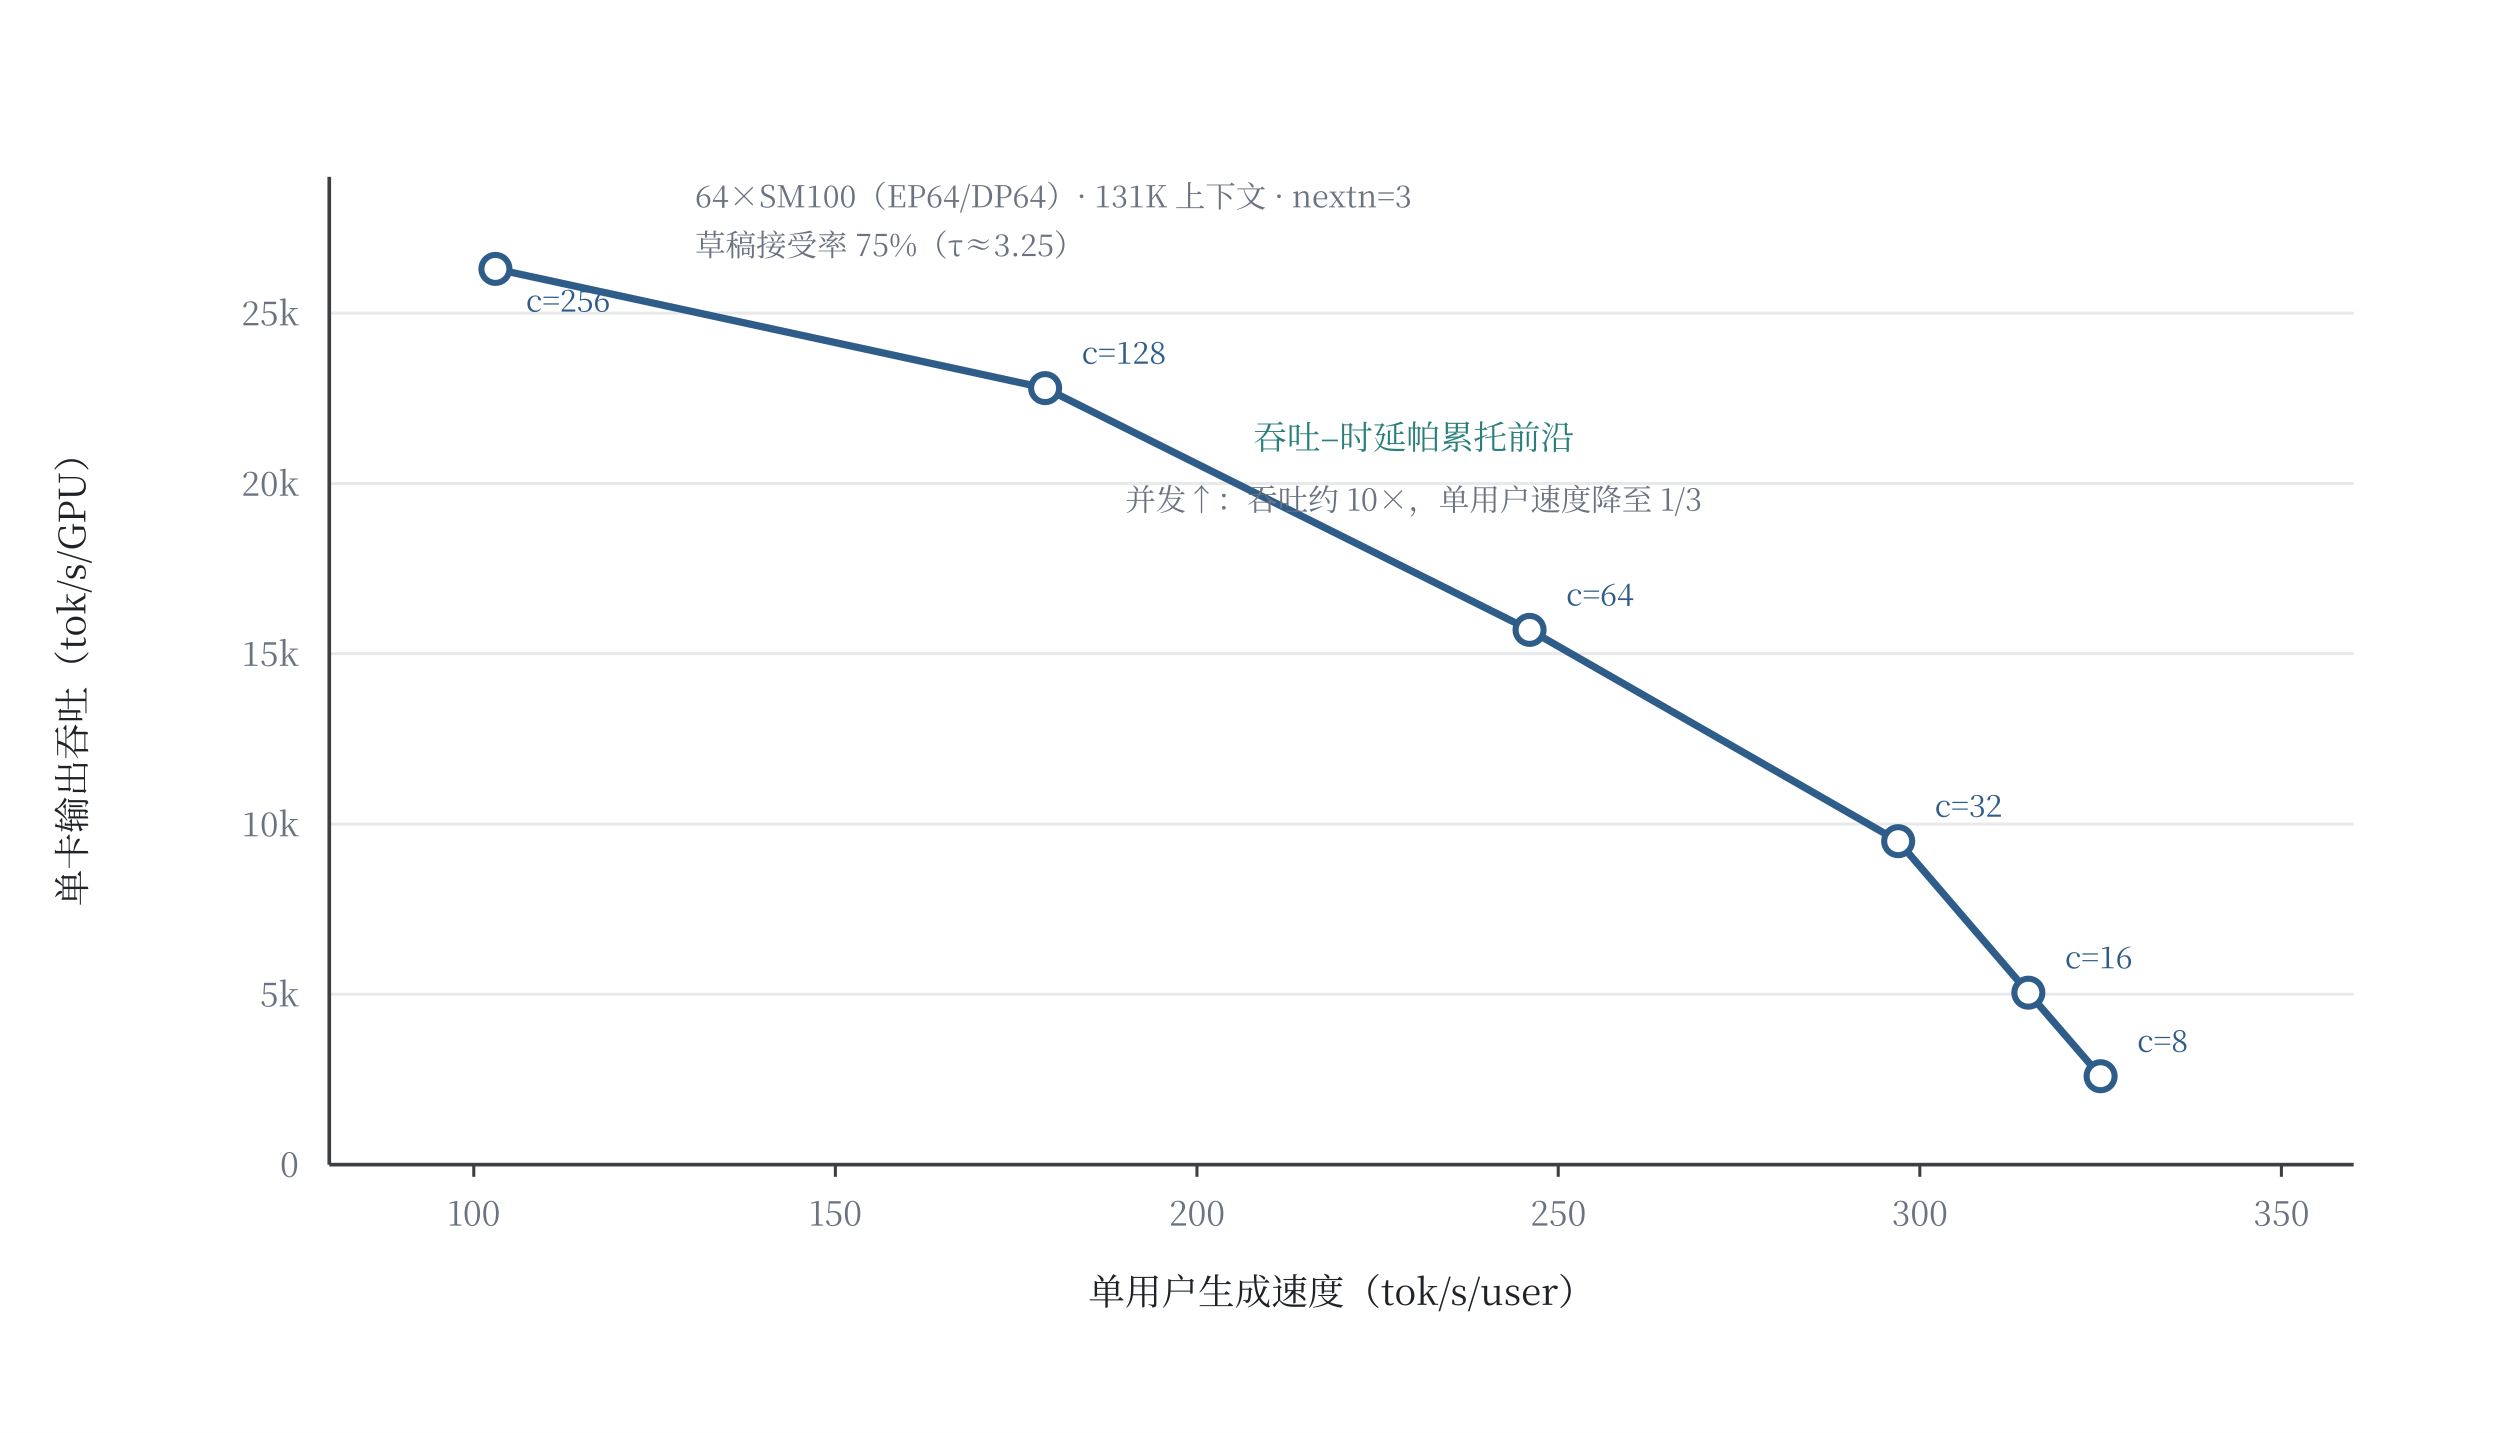
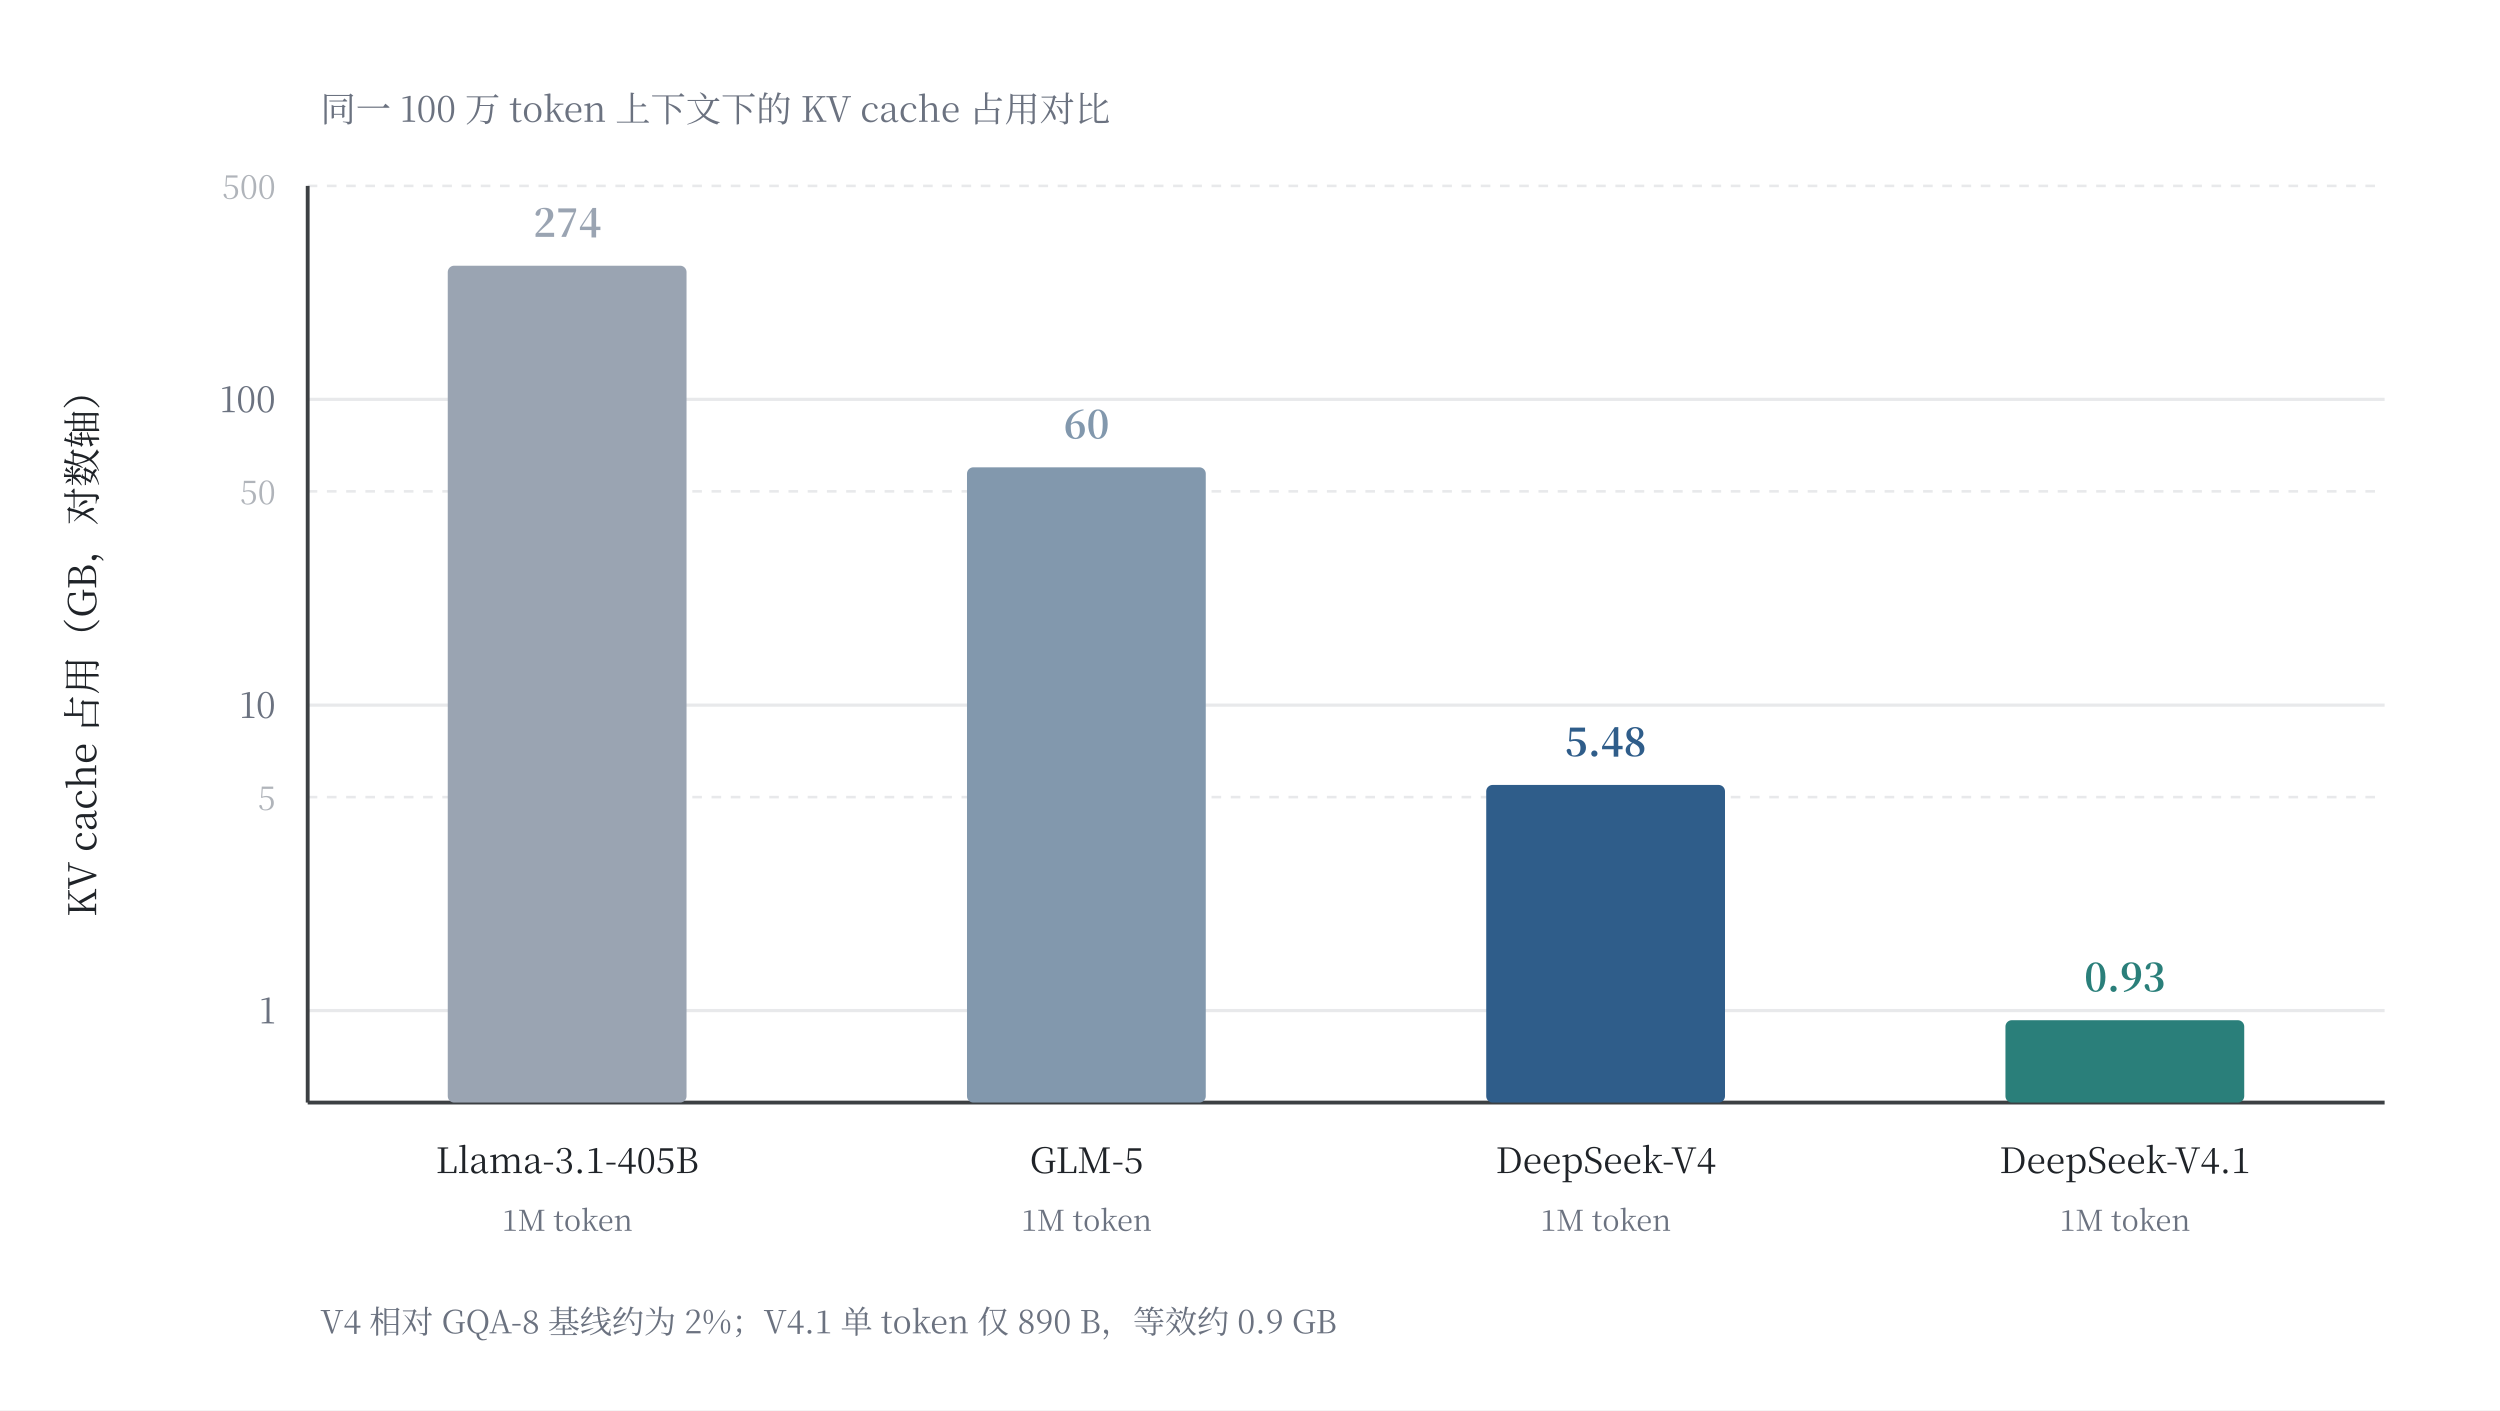
- <svg xmlns="http://www.w3.org/2000/svg" width="820" height="470" viewBox="0 0 820 470" font-family="'Songti SC','SimSun','Source Han Serif SC','Noto Serif CJK SC',Georgia,serif">
+ <svg xmlns="http://www.w3.org/2000/svg" width="780" height="440" viewBox="0 0 780 440" font-family="'Songti SC','SimSun','Source Han Serif SC','Noto Serif CJK SC',Georgia,serif">
  <rect width="100%" height="100%" fill="#ffffff" />
-   <line x1="108.0" y1="382.0" x2="772.0" y2="382.0" stroke="#e8e9eb" stroke-width="1.0" opacity="1.00" />
-   <text x="98.0" y="386.0" font-size="11" fill="#6b7280" text-anchor="end" font-family="'Songti SC','SimSun','Source Han Serif SC','Noto Serif CJK SC',Georgia,serif" font-weight="normal">0</text>
-   <line x1="108.0" y1="326.1" x2="772.0" y2="326.1" stroke="#e8e9eb" stroke-width="1.0" opacity="1.00" />
-   <text x="98.0" y="330.1" font-size="11" fill="#6b7280" text-anchor="end" font-family="'Songti SC','SimSun','Source Han Serif SC','Noto Serif CJK SC',Georgia,serif" font-weight="normal">5k</text>
-   <line x1="108.0" y1="270.3" x2="772.0" y2="270.3" stroke="#e8e9eb" stroke-width="1.0" opacity="1.00" />
-   <text x="98.0" y="274.3" font-size="11" fill="#6b7280" text-anchor="end" font-family="'Songti SC','SimSun','Source Han Serif SC','Noto Serif CJK SC',Georgia,serif" font-weight="normal">10k</text>
-   <line x1="108.0" y1="214.4" x2="772.0" y2="214.4" stroke="#e8e9eb" stroke-width="1.0" opacity="1.00" />
-   <text x="98.0" y="218.4" font-size="11" fill="#6b7280" text-anchor="end" font-family="'Songti SC','SimSun','Source Han Serif SC','Noto Serif CJK SC',Georgia,serif" font-weight="normal">15k</text>
-   <line x1="108.0" y1="158.6" x2="772.0" y2="158.6" stroke="#e8e9eb" stroke-width="1.0" opacity="1.00" />
-   <text x="98.0" y="162.6" font-size="11" fill="#6b7280" text-anchor="end" font-family="'Songti SC','SimSun','Source Han Serif SC','Noto Serif CJK SC',Georgia,serif" font-weight="normal">20k</text>
-   <line x1="108.0" y1="102.7" x2="772.0" y2="102.7" stroke="#e8e9eb" stroke-width="1.0" opacity="1.00" />
-   <text x="98.0" y="106.7" font-size="11" fill="#6b7280" text-anchor="end" font-family="'Songti SC','SimSun','Source Han Serif SC','Noto Serif CJK SC',Georgia,serif" font-weight="normal">25k</text>
-   <line x1="155.4" y1="382.0" x2="155.4" y2="386.0" stroke="#3c4043" stroke-width="1.0" opacity="1.00" />
-   <text x="155.4" y="402.0" font-size="11" fill="#6b7280" text-anchor="middle" font-family="'Songti SC','SimSun','Source Han Serif SC','Noto Serif CJK SC',Georgia,serif" font-weight="normal">100</text>
-   <line x1="274.0" y1="382.0" x2="274.0" y2="386.0" stroke="#3c4043" stroke-width="1.0" opacity="1.00" />
-   <text x="274.0" y="402.0" font-size="11" fill="#6b7280" text-anchor="middle" font-family="'Songti SC','SimSun','Source Han Serif SC','Noto Serif CJK SC',Georgia,serif" font-weight="normal">150</text>
-   <line x1="392.6" y1="382.0" x2="392.6" y2="386.0" stroke="#3c4043" stroke-width="1.0" opacity="1.00" />
-   <text x="392.6" y="402.0" font-size="11" fill="#6b7280" text-anchor="middle" font-family="'Songti SC','SimSun','Source Han Serif SC','Noto Serif CJK SC',Georgia,serif" font-weight="normal">200</text>
-   <line x1="511.1" y1="382.0" x2="511.1" y2="386.0" stroke="#3c4043" stroke-width="1.0" opacity="1.00" />
-   <text x="511.1" y="402.0" font-size="11" fill="#6b7280" text-anchor="middle" font-family="'Songti SC','SimSun','Source Han Serif SC','Noto Serif CJK SC',Georgia,serif" font-weight="normal">250</text>
-   <line x1="629.7" y1="382.0" x2="629.7" y2="386.0" stroke="#3c4043" stroke-width="1.0" opacity="1.00" />
-   <text x="629.7" y="402.0" font-size="11" fill="#6b7280" text-anchor="middle" font-family="'Songti SC','SimSun','Source Han Serif SC','Noto Serif CJK SC',Georgia,serif" font-weight="normal">300</text>
-   <line x1="748.3" y1="382.0" x2="748.3" y2="386.0" stroke="#3c4043" stroke-width="1.0" opacity="1.00" />
-   <text x="748.3" y="402.0" font-size="11" fill="#6b7280" text-anchor="middle" font-family="'Songti SC','SimSun','Source Han Serif SC','Noto Serif CJK SC',Georgia,serif" font-weight="normal">350</text>
-   <line x1="108.0" y1="382.0" x2="772.0" y2="382.0" stroke="#3c4043" stroke-width="1.2" opacity="1.00" />
-   <line x1="108.0" y1="58.0" x2="108.0" y2="382.0" stroke="#3c4043" stroke-width="1.2" opacity="1.00" />
-   <text x="440.0" y="428.0" font-size="12" fill="#1f2328" text-anchor="middle" font-family="'Songti SC','SimSun','Source Han Serif SC','Noto Serif CJK SC',Georgia,serif" font-weight="normal">单用户生成速度（tok/s/user）</text>
-   <text x="28.0" y="220.0" font-size="12" fill="#1f2328" text-anchor="middle" font-family="'Songti SC','SimSun','Source Han Serif SC','Noto Serif CJK SC',Georgia,serif" font-weight="normal" transform="rotate(-90 28 220)">单卡输出吞吐（tok/s/GPU）</text>
-   <polyline points="689.0,353.0 665.3,325.6 622.6,275.9 501.7,206.6 342.8,127.3 162.5,88.2" fill="none" stroke="#2f5d8a" stroke-width="2.4" stroke-linejoin="round" stroke-linecap="round" />
-   <circle cx="689.0" cy="353.0" r="4.6" fill="#ffffff" stroke="#2f5d8a" stroke-width="2.0" />
-   <text x="701.0" y="345.0" font-size="10" fill="#2f5d8a" text-anchor="start" font-family="'Songti SC','SimSun','Source Han Serif SC','Noto Serif CJK SC',Georgia,serif" font-weight="normal">c=8</text>
-   <circle cx="665.3" cy="325.6" r="4.6" fill="#ffffff" stroke="#2f5d8a" stroke-width="2.0" />
-   <text x="677.3" y="317.6" font-size="10" fill="#2f5d8a" text-anchor="start" font-family="'Songti SC','SimSun','Source Han Serif SC','Noto Serif CJK SC',Georgia,serif" font-weight="normal">c=16</text>
-   <circle cx="622.6" cy="275.9" r="4.6" fill="#ffffff" stroke="#2f5d8a" stroke-width="2.0" />
-   <text x="634.6" y="267.9" font-size="10" fill="#2f5d8a" text-anchor="start" font-family="'Songti SC','SimSun','Source Han Serif SC','Noto Serif CJK SC',Georgia,serif" font-weight="normal">c=32</text>
-   <circle cx="501.7" cy="206.6" r="4.6" fill="#ffffff" stroke="#2f5d8a" stroke-width="2.0" />
-   <text x="513.7" y="198.6" font-size="10" fill="#2f5d8a" text-anchor="start" font-family="'Songti SC','SimSun','Source Han Serif SC','Noto Serif CJK SC',Georgia,serif" font-weight="normal">c=64</text>
-   <circle cx="342.8" cy="127.3" r="4.6" fill="#ffffff" stroke="#2f5d8a" stroke-width="2.0" />
-   <text x="354.8" y="119.3" font-size="10" fill="#2f5d8a" text-anchor="start" font-family="'Songti SC','SimSun','Source Han Serif SC','Noto Serif CJK SC',Georgia,serif" font-weight="normal">c=128</text>
-   <circle cx="162.5" cy="88.2" r="4.6" fill="#ffffff" stroke="#2f5d8a" stroke-width="2.0" />
-   <text x="172.5" y="102.2" font-size="10" fill="#2f5d8a" text-anchor="start" font-family="'Songti SC','SimSun','Source Han Serif SC','Noto Serif CJK SC',Georgia,serif" font-weight="normal">c=256</text>
-   <text x="228.0" y="68.0" font-size="10" fill="#6b7280" text-anchor="start" font-family="'Songti SC','SimSun','Source Han Serif SC','Noto Serif CJK SC',Georgia,serif" font-weight="normal">64×SM100（EP64/DP64）· 131K 上下文 · nextn=3</text>
-   <text x="228.0" y="84.0" font-size="10" fill="#6b7280" text-anchor="start" font-family="'Songti SC','SimSun','Source Han Serif SC','Noto Serif CJK SC',Georgia,serif" font-weight="normal">草稿接受率 75%（τ≈3.25）</text>
-   <text x="463.7" y="147.4" font-size="11" fill="#2a7f7a" text-anchor="middle" font-family="'Songti SC','SimSun','Source Han Serif SC','Noto Serif CJK SC',Georgia,serif" font-weight="normal">吞吐–时延帕累托前沿</text>
-   <text x="463.7" y="167.5" font-size="10" fill="#6b7280" text-anchor="middle" font-family="'Songti SC','SimSun','Source Han Serif SC','Noto Serif CJK SC',Georgia,serif" font-weight="normal">并发↑：吞吐约 10×，单用户速度降至 1/3</text>
+   <line x1="96.0" y1="315.3" x2="744.0" y2="315.3" stroke="#e8e9eb" stroke-width="1.0" opacity="1.00" />
+   <text x="86.0" y="319.3" font-size="11" fill="#6b7280" text-anchor="end" font-family="'Songti SC','SimSun','Source Han Serif SC','Noto Serif CJK SC',Georgia,serif" font-weight="normal">1</text>
+   <line x1="96.0" y1="220.0" x2="744.0" y2="220.0" stroke="#e8e9eb" stroke-width="1.0" opacity="1.00" />
+   <text x="86.0" y="224.0" font-size="11" fill="#6b7280" text-anchor="end" font-family="'Songti SC','SimSun','Source Han Serif SC','Noto Serif CJK SC',Georgia,serif" font-weight="normal">10</text>
+   <line x1="96.0" y1="124.6" x2="744.0" y2="124.6" stroke="#e8e9eb" stroke-width="1.0" opacity="1.00" />
+   <text x="86.0" y="128.6" font-size="11" fill="#6b7280" text-anchor="end" font-family="'Songti SC','SimSun','Source Han Serif SC','Noto Serif CJK SC',Georgia,serif" font-weight="normal">100</text>
+   <line x1="96.0" y1="248.7" x2="744.0" y2="248.7" stroke="#e8e9eb" stroke-width="0.8" opacity="1.00" stroke-dasharray="3 3" />
+   <text x="86.0" y="252.7" font-size="10" fill="#b0b4ba" text-anchor="end" font-family="'Songti SC','SimSun','Source Han Serif SC','Noto Serif CJK SC',Georgia,serif" font-weight="normal">5</text>
+   <line x1="96.0" y1="153.3" x2="744.0" y2="153.3" stroke="#e8e9eb" stroke-width="0.8" opacity="1.00" stroke-dasharray="3 3" />
+   <text x="86.0" y="157.3" font-size="10" fill="#b0b4ba" text-anchor="end" font-family="'Songti SC','SimSun','Source Han Serif SC','Noto Serif CJK SC',Georgia,serif" font-weight="normal">50</text>
+   <line x1="96.0" y1="58.0" x2="744.0" y2="58.0" stroke="#e8e9eb" stroke-width="0.8" opacity="1.00" stroke-dasharray="3 3" />
+   <text x="86.0" y="62.0" font-size="10" fill="#b0b4ba" text-anchor="end" font-family="'Songti SC','SimSun','Source Han Serif SC','Noto Serif CJK SC',Georgia,serif" font-weight="normal">500</text>
+   <line x1="96.0" y1="344.0" x2="744.0" y2="344.0" stroke="#3c4043" stroke-width="1.2" opacity="1.00" />
+   <line x1="96.0" y1="58.0" x2="96.0" y2="344.0" stroke="#3c4043" stroke-width="1.2" opacity="1.00" />
+   <text x="30.0" y="201.0" font-size="12" fill="#1f2328" text-anchor="middle" font-family="'Songti SC','SimSun','Source Han Serif SC','Noto Serif CJK SC',Georgia,serif" font-weight="normal" transform="rotate(-90 30 201)">KV cache 占用（GB，对数轴）</text>
+   <rect x="139.7" y="82.9" width="74.5" height="261.1" rx="2" fill="#9aa4b2" stroke="none" stroke-width="1.0" opacity="1.00" />
+   <text x="177.0" y="73.9" font-size="12" fill="#9aa4b2" text-anchor="middle" font-family="'Songti SC','SimSun','Source Han Serif SC','Noto Serif CJK SC',Georgia,serif" font-weight="bold">274</text>
+   <text x="177.0" y="366.0" font-size="11" fill="#1f2328" text-anchor="middle" font-family="'Songti SC','SimSun','Source Han Serif SC','Noto Serif CJK SC',Georgia,serif" font-weight="normal">Llama-3.1-405B</text>
+   <text x="177.0" y="384.0" font-size="9" fill="#6b7280" text-anchor="middle" font-family="'Songti SC','SimSun','Source Han Serif SC','Noto Serif CJK SC',Georgia,serif" font-weight="normal">1M token</text>
+   <rect x="301.7" y="145.8" width="74.5" height="198.2" rx="2" fill="#8298ad" stroke="none" stroke-width="1.0" opacity="1.00" />
+   <text x="339.0" y="136.8" font-size="12" fill="#8298ad" text-anchor="middle" font-family="'Songti SC','SimSun','Source Han Serif SC','Noto Serif CJK SC',Georgia,serif" font-weight="bold">60</text>
+   <text x="339.0" y="366.0" font-size="11" fill="#1f2328" text-anchor="middle" font-family="'Songti SC','SimSun','Source Han Serif SC','Noto Serif CJK SC',Georgia,serif" font-weight="normal">GLM-5</text>
+   <text x="339.0" y="384.0" font-size="9" fill="#6b7280" text-anchor="middle" font-family="'Songti SC','SimSun','Source Han Serif SC','Noto Serif CJK SC',Georgia,serif" font-weight="normal">1M token</text>
+   <rect x="463.7" y="244.9" width="74.5" height="99.1" rx="2" fill="#2f5d8a" stroke="none" stroke-width="1.0" opacity="1.00" />
+   <text x="501.0" y="235.9" font-size="12" fill="#2f5d8a" text-anchor="middle" font-family="'Songti SC','SimSun','Source Han Serif SC','Noto Serif CJK SC',Georgia,serif" font-weight="bold">5.48</text>
+   <text x="501.0" y="366.0" font-size="11" fill="#1f2328" text-anchor="middle" font-family="'Songti SC','SimSun','Source Han Serif SC','Noto Serif CJK SC',Georgia,serif" font-weight="normal">DeepSeek-V4</text>
+   <text x="501.0" y="384.0" font-size="9" fill="#6b7280" text-anchor="middle" font-family="'Songti SC','SimSun','Source Han Serif SC','Noto Serif CJK SC',Georgia,serif" font-weight="normal">1M token</text>
+   <rect x="625.7" y="318.3" width="74.5" height="25.7" rx="2" fill="#2a7f7a" stroke="none" stroke-width="1.0" opacity="1.00" />
+   <text x="663.0" y="309.3" font-size="12" fill="#2a7f7a" text-anchor="middle" font-family="'Songti SC','SimSun','Source Han Serif SC','Noto Serif CJK SC',Georgia,serif" font-weight="bold">0.93</text>
+   <text x="663.0" y="366.0" font-size="11" fill="#1f2328" text-anchor="middle" font-family="'Songti SC','SimSun','Source Han Serif SC','Noto Serif CJK SC',Georgia,serif" font-weight="normal">DeepSeek-V4.1</text>
+   <text x="663.0" y="384.0" font-size="9" fill="#6b7280" text-anchor="middle" font-family="'Songti SC','SimSun','Source Han Serif SC','Noto Serif CJK SC',Georgia,serif" font-weight="normal">1M token</text>
+   <text x="100.0" y="38.0" font-size="11" fill="#6b7280" text-anchor="start" font-family="'Songti SC','SimSun','Source Han Serif SC','Noto Serif CJK SC',Georgia,serif" font-weight="normal">同一 100 万 token 上下文下的 KV cache 占用对比</text>
+   <text x="100.0" y="416.0" font-size="10" fill="#6b7280" text-anchor="start" font-family="'Songti SC','SimSun','Source Han Serif SC','Noto Serif CJK SC',Georgia,serif" font-weight="normal">V4 相对 GQA-8 基线约为 2%；V4.1 单 token 仅 890 B，等效约 0.9 GB</text>
</svg>
